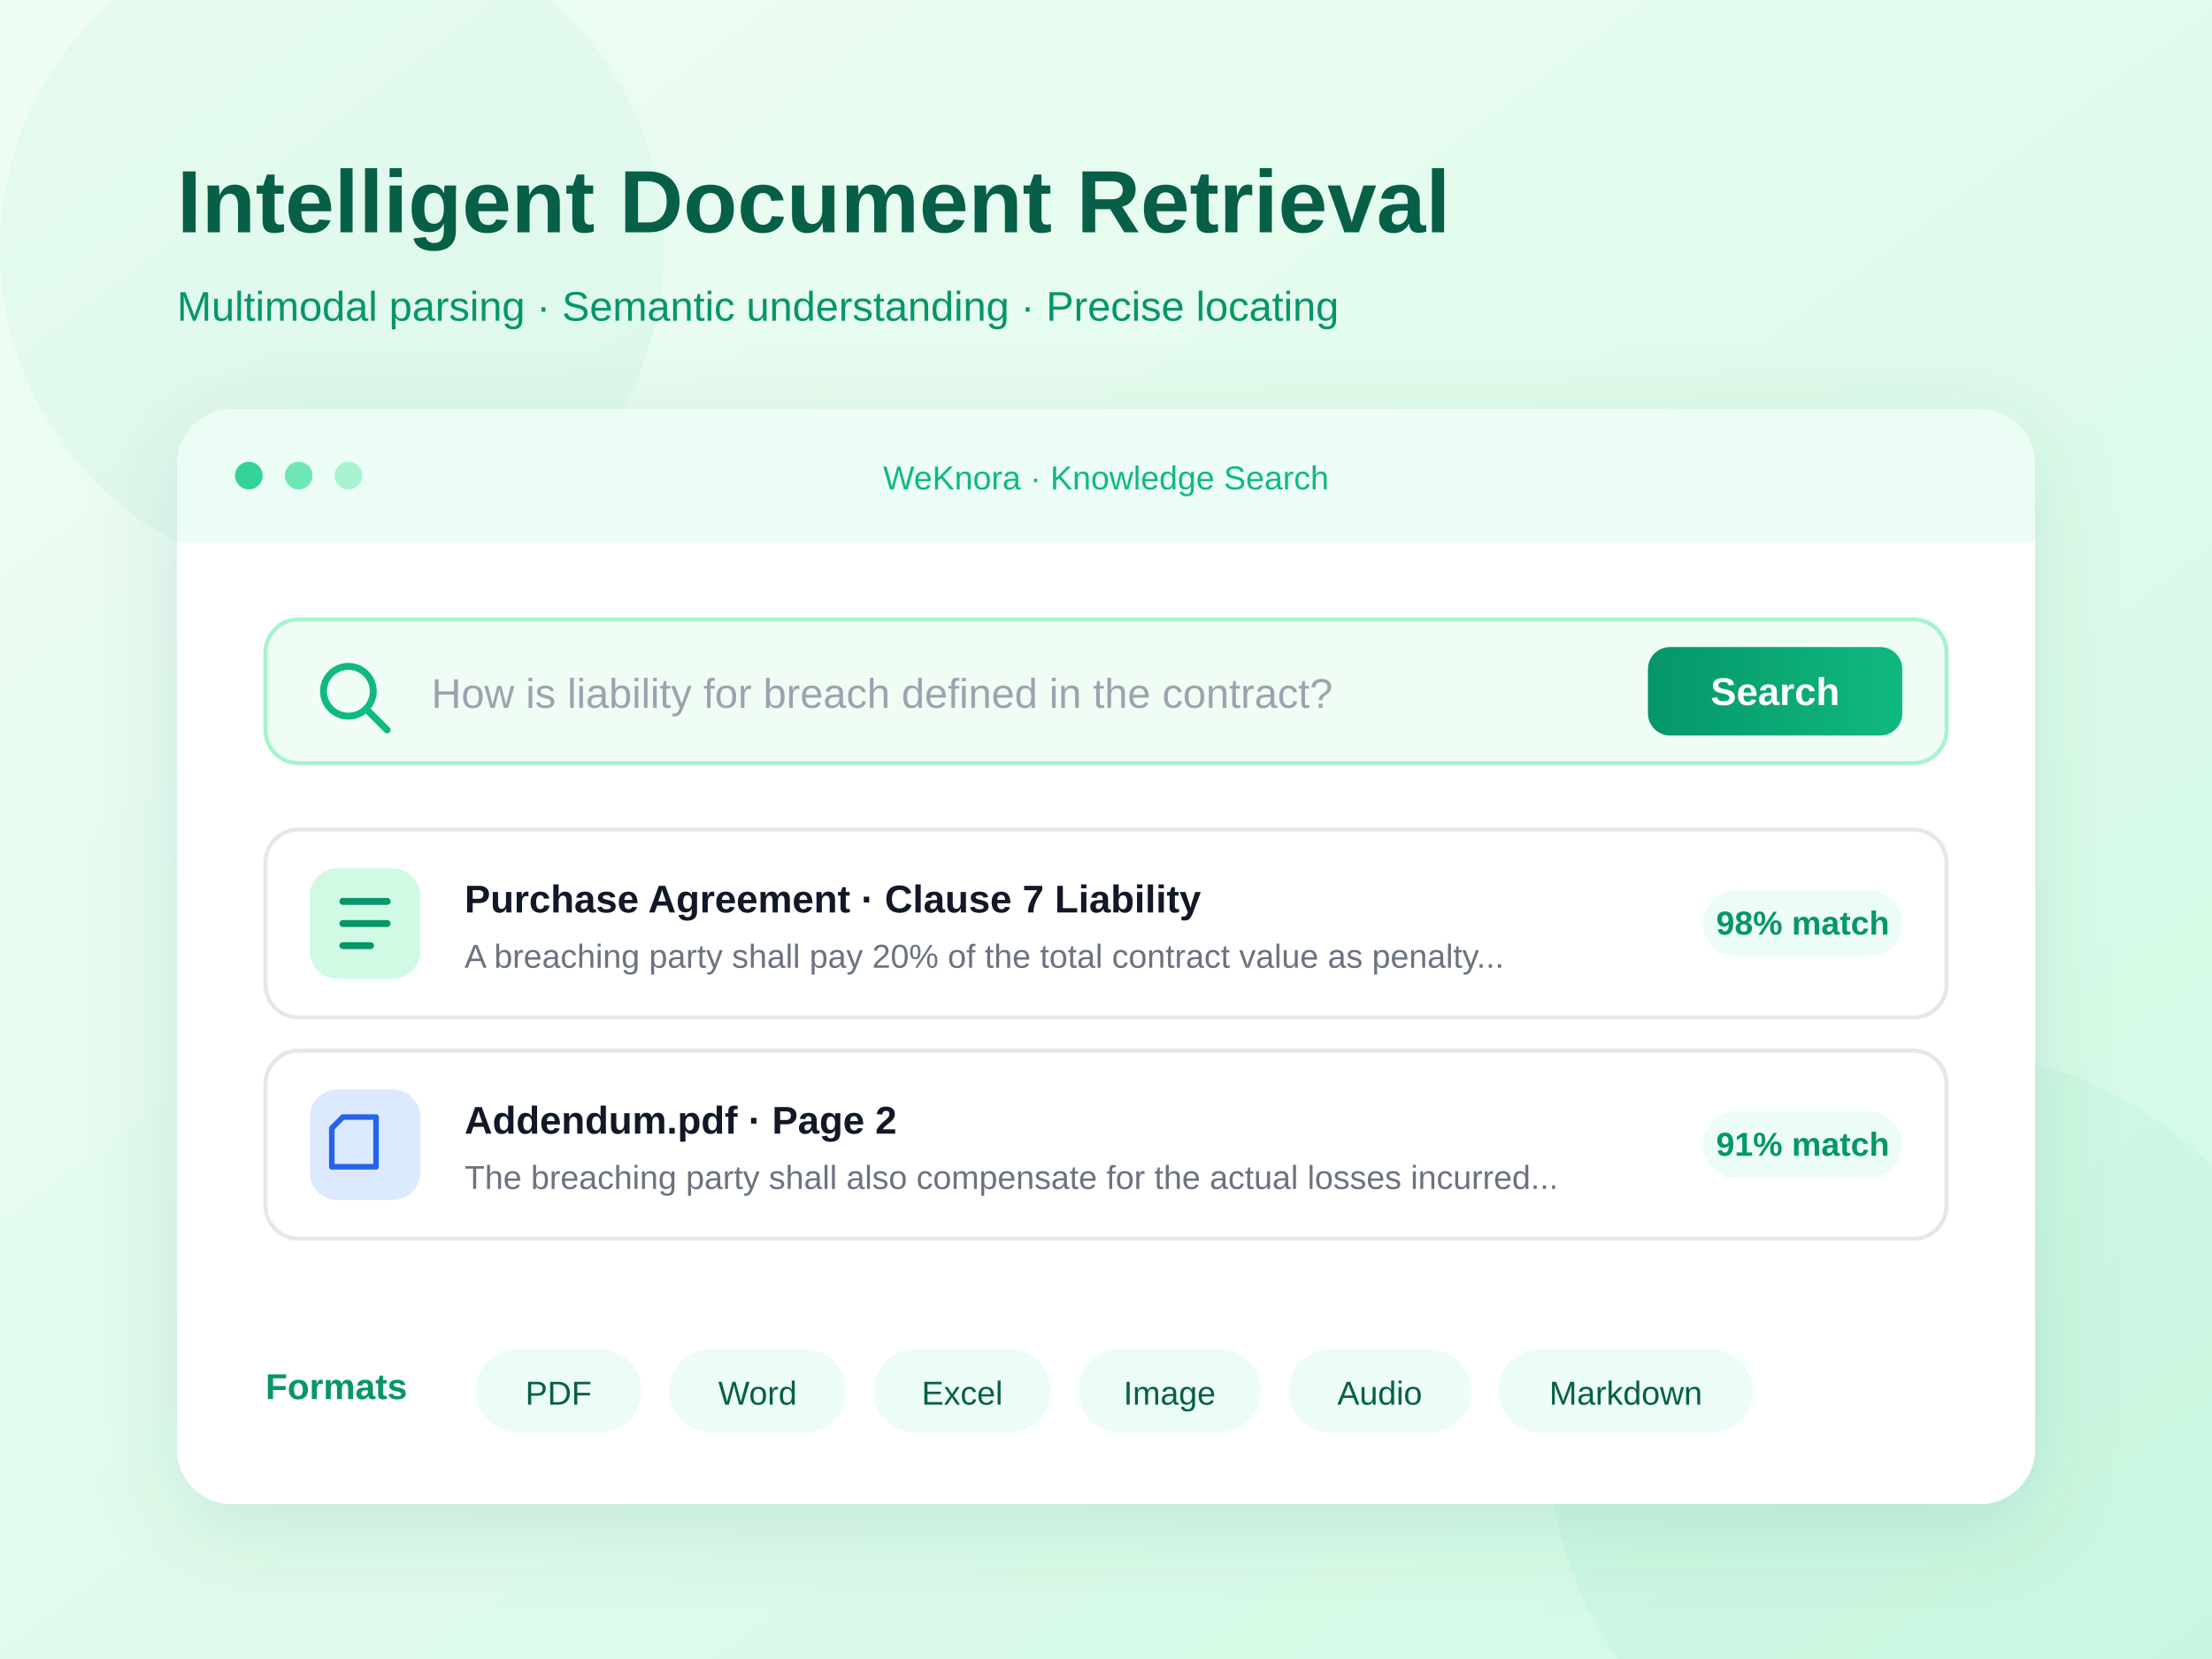
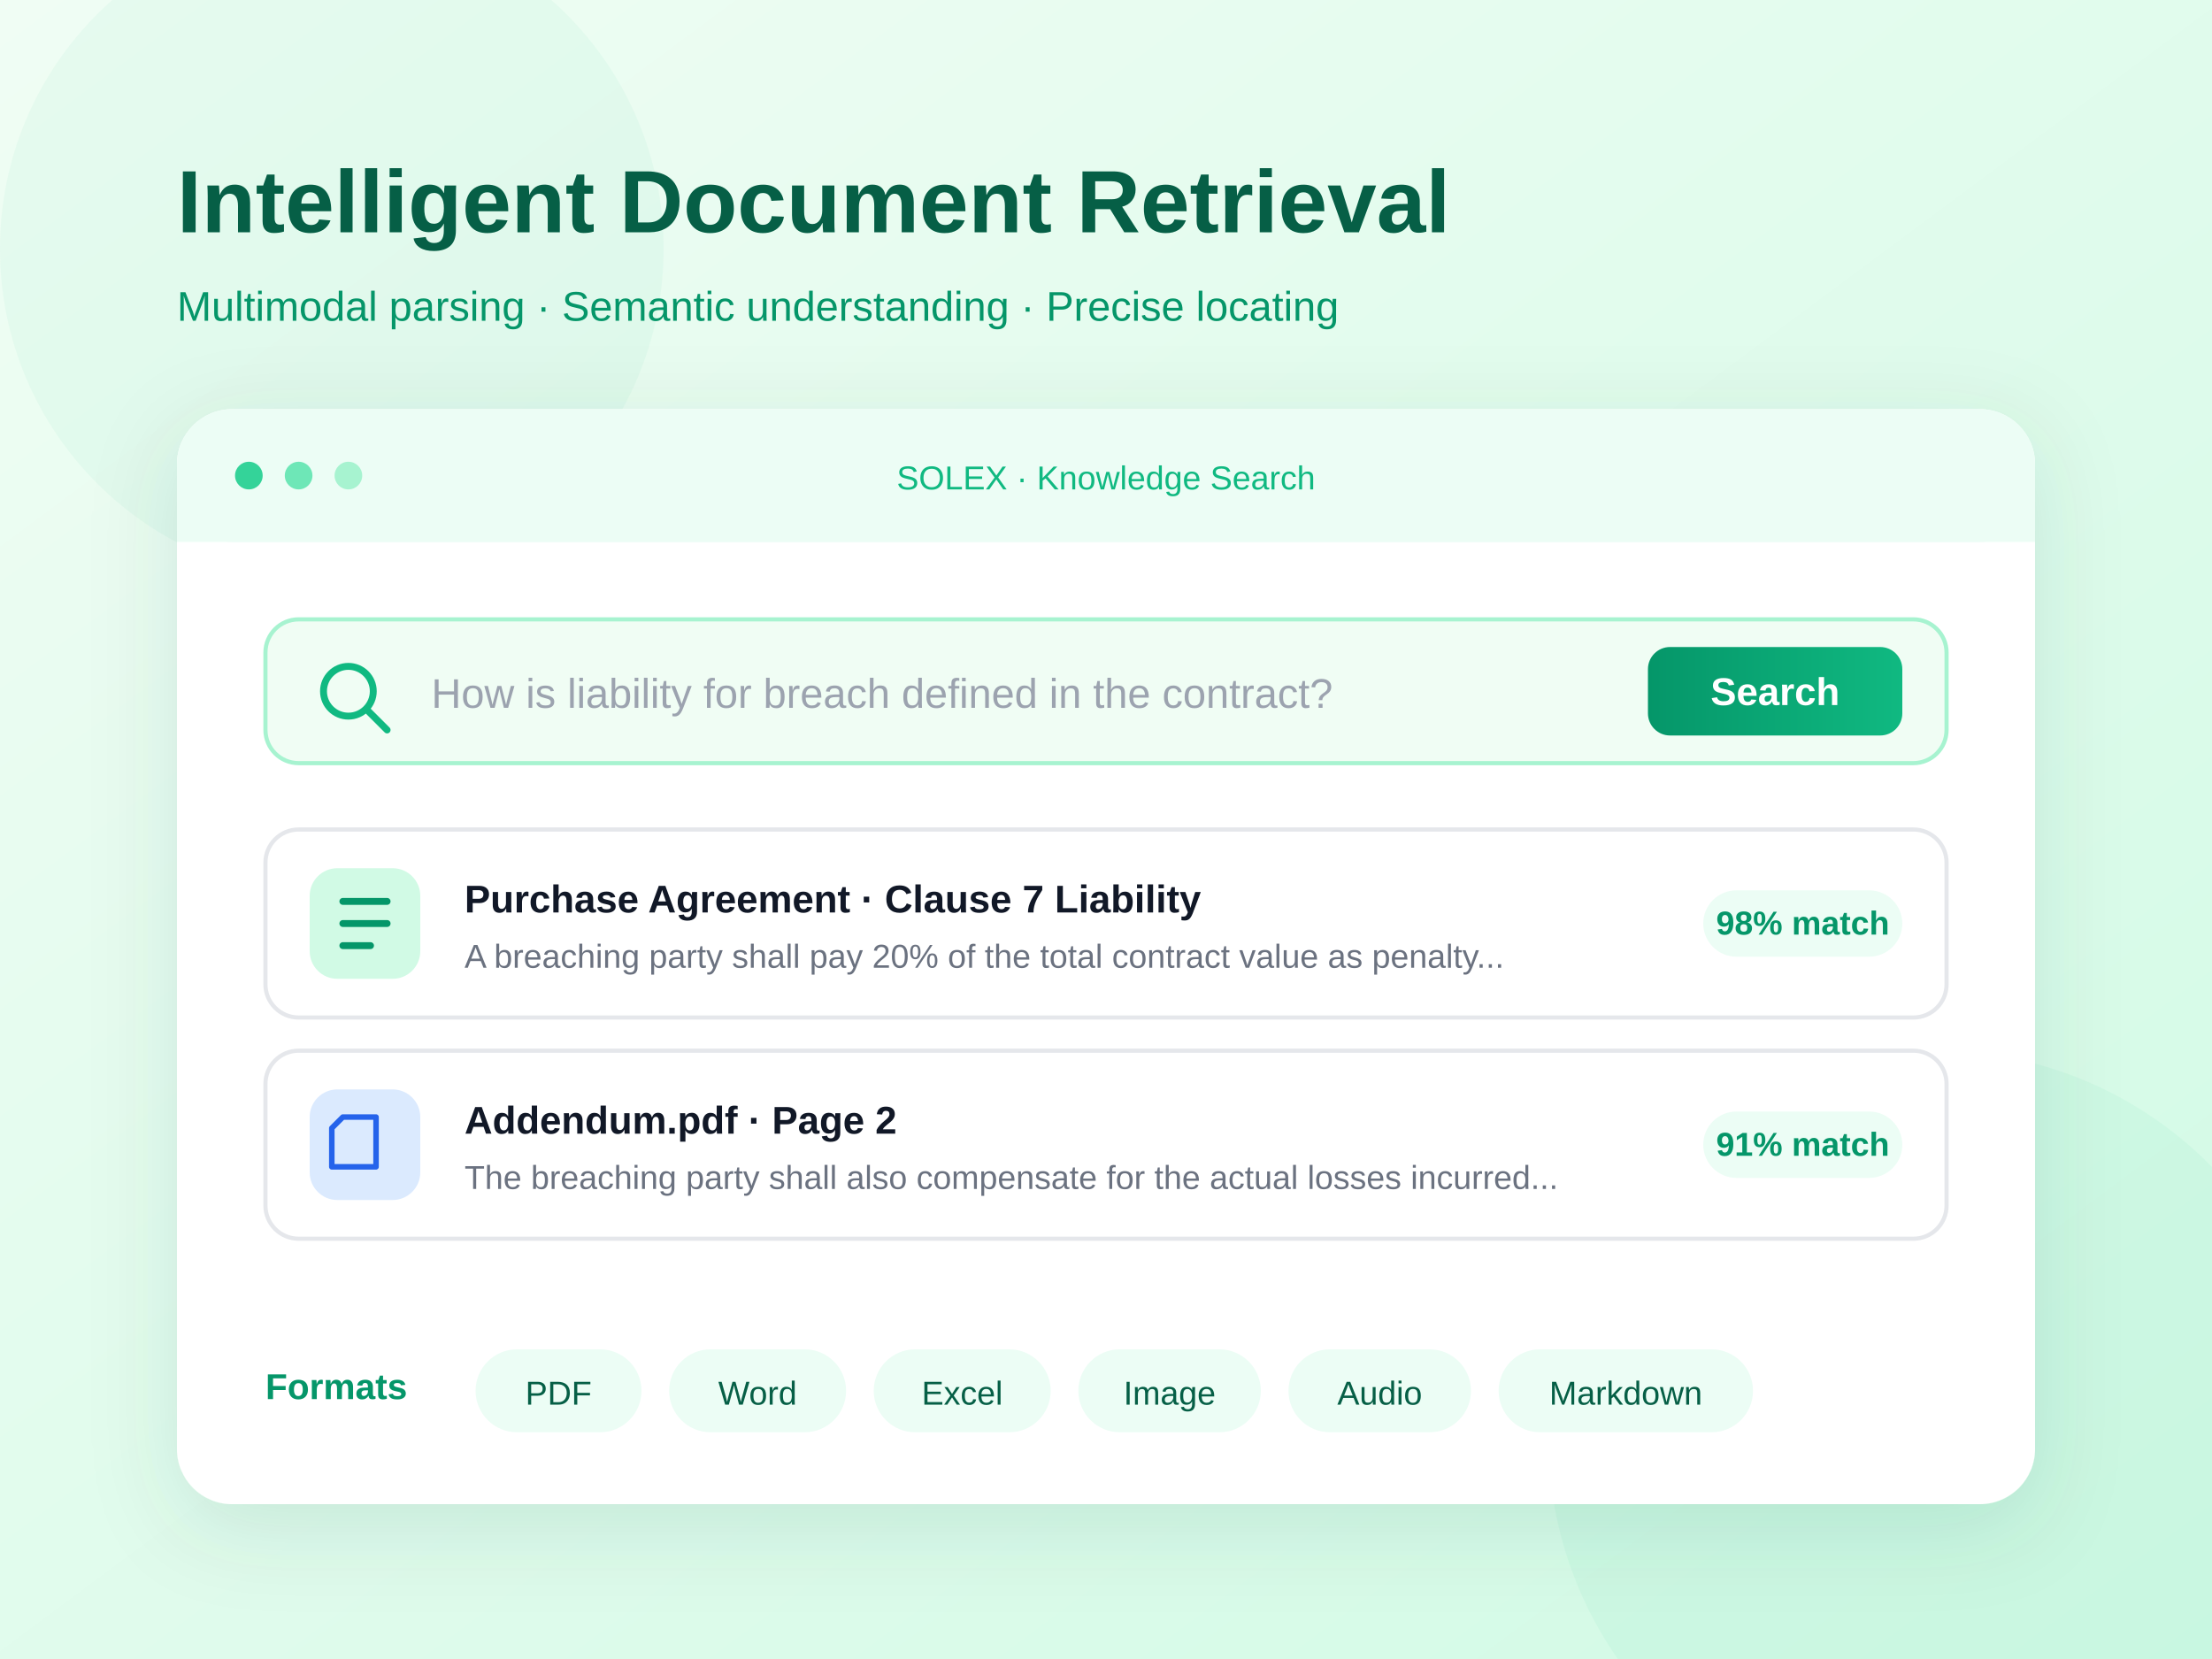
<svg xmlns="http://www.w3.org/2000/svg" viewBox="0 0 800 600">
  <defs>
    <linearGradient id="bg1" x1="0%" y1="0%" x2="100%" y2="100%">
      <stop offset="0%" stop-color="#F0FDF4" />
      <stop offset="100%" stop-color="#D1FAE5" />
    </linearGradient>
    <linearGradient id="brand1" x1="0%" y1="0%" x2="100%" y2="0%">
      <stop offset="0%" stop-color="#059669" />
      <stop offset="100%" stop-color="#10B981" />
    </linearGradient>
    <filter id="soft1" x="-20%" y="-20%" width="140%" height="140%">
      <feDropShadow dx="0" dy="8" stdDeviation="16" flood-color="#065F46" flood-opacity="0.12" />
    </filter>
  </defs>
  <rect width="800" height="600" fill="url(#bg1)" />
  <circle cx="120" cy="90" r="120" fill="#10B981" opacity="0.05" />
  <circle cx="700" cy="520" r="140" fill="#34D399" opacity="0.06" />
  <text x="64" y="84" font-family="Arial, sans-serif" font-size="32" font-weight="700" fill="#065F46">Intelligent Document Retrieval</text>
  <text x="64" y="116" font-family="Arial, sans-serif" font-size="15" fill="#059669">Multimodal parsing · Semantic understanding · Precise locating</text>
  <g filter="url(#soft1)">
    <rect x="64" y="148" width="672" height="396" rx="20" fill="#FFFFFF" />
  </g>
  <rect x="64" y="148" width="672" height="48" rx="20" fill="#ECFDF5" />
  <rect x="64" y="176" width="672" height="20" fill="#ECFDF5" />
  <circle cx="90" cy="172" r="5" fill="#34D399" />
  <circle cx="108" cy="172" r="5" fill="#6EE7B7" />
  <circle cx="126" cy="172" r="5" fill="#A7F3D0" />
-   <text x="400" y="177" font-family="Arial, sans-serif" font-size="12" fill="#10B981" text-anchor="middle">WeKnora · Knowledge Search</text>
+   <text x="400" y="177" font-family="Arial, sans-serif" font-size="12" fill="#10B981" text-anchor="middle">SOLEX · Knowledge Search</text>
  <g transform="translate(96, 224)">
    <rect width="608" height="52" rx="12" fill="#F0FDF4" stroke="#A7F3D0" stroke-width="1.5" />
    <circle cx="30" cy="26" r="9" fill="none" stroke="#10B981" stroke-width="2.5" />
    <line x1="37" y1="33" x2="44" y2="40" stroke="#10B981" stroke-width="2.5" stroke-linecap="round" />
    <text x="60" y="32" font-family="Arial, sans-serif" font-size="15" fill="#9CA3AF">How is liability for breach defined in the contract?</text>
    <rect x="500" y="10" width="92" height="32" rx="8" fill="url(#brand1)" />
    <text x="546" y="31" font-family="Arial, sans-serif" font-size="14" font-weight="600" fill="#FFFFFF" text-anchor="middle">Search</text>
  </g>
  <g transform="translate(96, 300)">
    <rect width="608" height="68" rx="12" fill="#FFFFFF" stroke="#E5E7EB" stroke-width="1.5" />
    <rect x="16" y="14" width="40" height="40" rx="10" fill="#D1FAE5" />
    <path d="M28 26 H44 M28 34 H44 M28 42 H38" stroke="#059669" stroke-width="2.5" stroke-linecap="round" />
    <text x="72" y="30" font-family="Arial, sans-serif" font-size="14" font-weight="600" fill="#111827">Purchase Agreement · Clause 7 Liability</text>
    <text x="72" y="50" font-family="Arial, sans-serif" font-size="12" fill="#6B7280">A breaching party shall pay 20% of the total contract value as penalty...</text>
    <rect x="520" y="22" width="72" height="24" rx="12" fill="#ECFDF5" />
    <text x="556" y="38" font-family="Arial, sans-serif" font-size="12" font-weight="600" fill="#059669" text-anchor="middle">98% match</text>
  </g>
  <g transform="translate(96, 380)">
    <rect width="608" height="68" rx="12" fill="#FFFFFF" stroke="#E5E7EB" stroke-width="1.5" />
    <rect x="16" y="14" width="40" height="40" rx="10" fill="#DBEAFE" />
    <path d="M28 24 h12 v18 h-16 v-14 z" fill="none" stroke="#2563EB" stroke-width="2" stroke-linejoin="round" />
    <text x="72" y="30" font-family="Arial, sans-serif" font-size="14" font-weight="600" fill="#111827">Addendum.pdf · Page 2</text>
    <text x="72" y="50" font-family="Arial, sans-serif" font-size="12" fill="#6B7280">The breaching party shall also compensate for the actual losses incurred...</text>
    <rect x="520" y="22" width="72" height="24" rx="12" fill="#ECFDF5" />
    <text x="556" y="38" font-family="Arial, sans-serif" font-size="12" font-weight="600" fill="#059669" text-anchor="middle">91% match</text>
  </g>
  <g transform="translate(96, 472)">
    <text x="0" y="34" font-family="Arial, sans-serif" font-size="13" font-weight="600" fill="#059669">Formats</text>
    <g font-family="Arial, sans-serif" font-size="12" fill="#065F46" text-anchor="middle">
      <rect x="76" y="16" width="60" height="30" rx="15" fill="#ECFDF5" />
      <text x="106" y="36">PDF</text>
      <rect x="146" y="16" width="64" height="30" rx="15" fill="#ECFDF5" />
      <text x="178" y="36">Word</text>
      <rect x="220" y="16" width="64" height="30" rx="15" fill="#ECFDF5" />
      <text x="252" y="36">Excel</text>
      <rect x="294" y="16" width="66" height="30" rx="15" fill="#ECFDF5" />
      <text x="327" y="36">Image</text>
      <rect x="370" y="16" width="66" height="30" rx="15" fill="#ECFDF5" />
      <text x="403" y="36">Audio</text>
      <rect x="446" y="16" width="92" height="30" rx="15" fill="#ECFDF5" />
      <text x="492" y="36">Markdown</text>
    </g>
  </g>
</svg>
